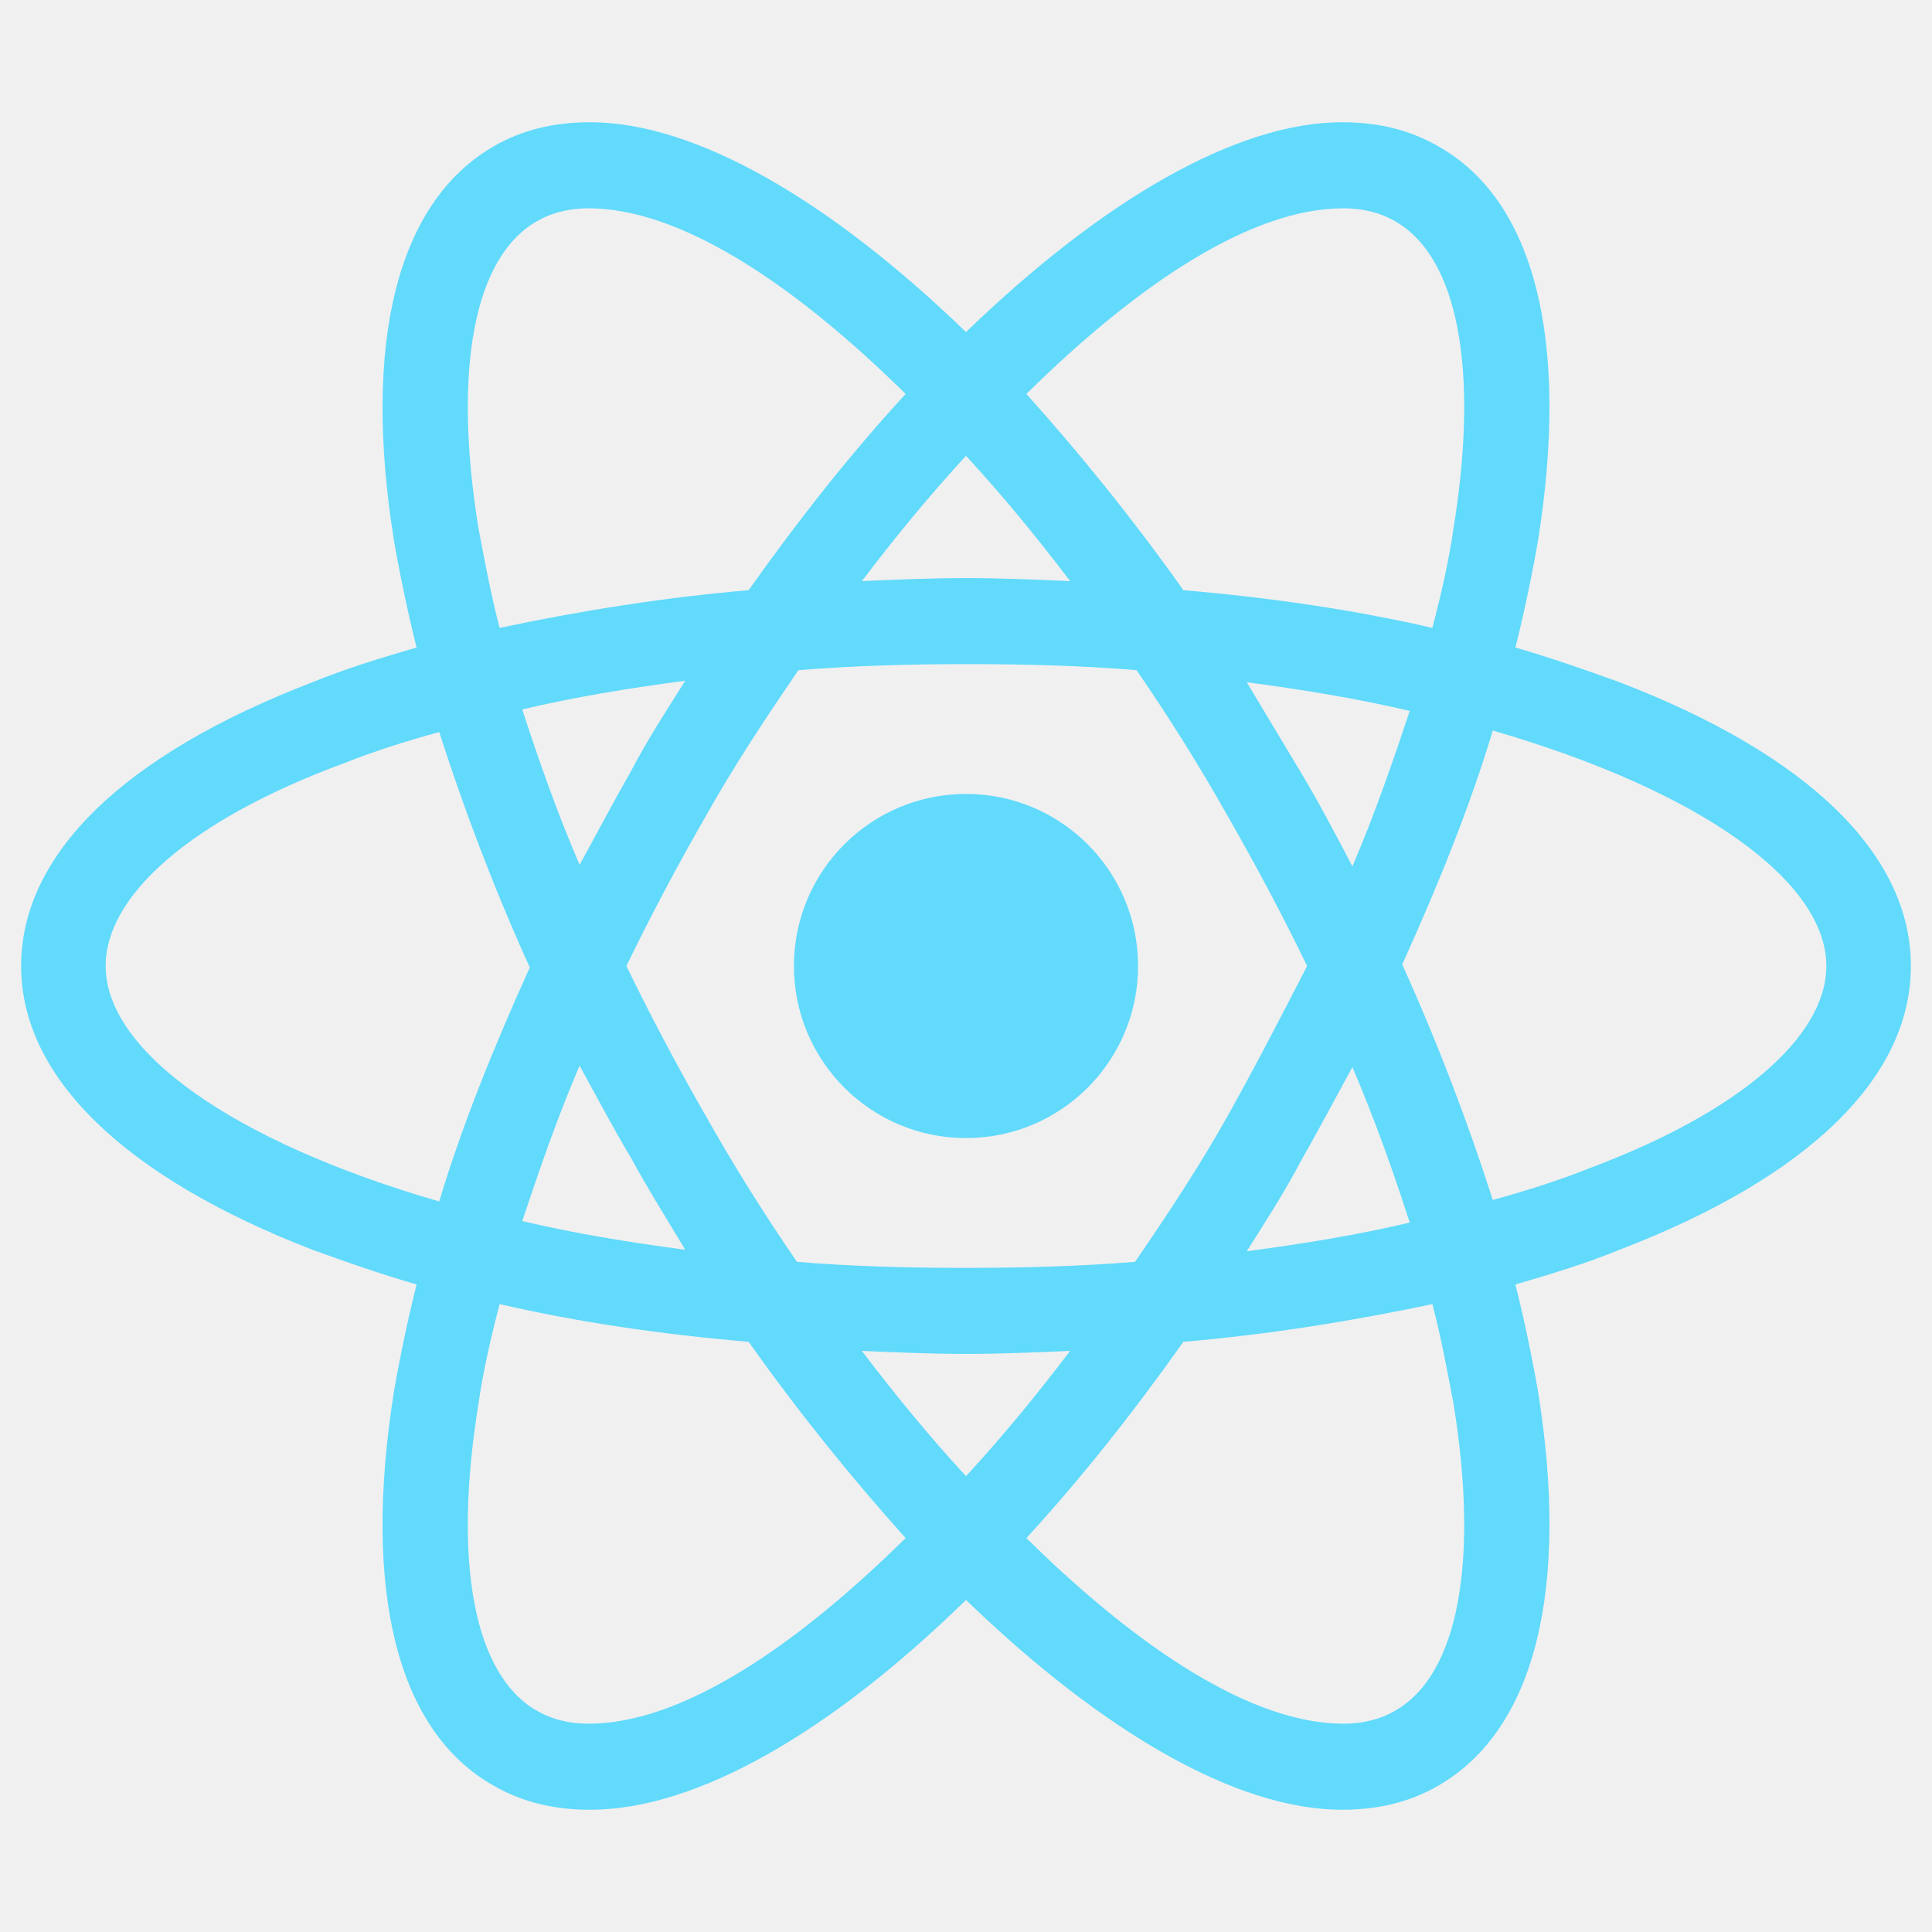
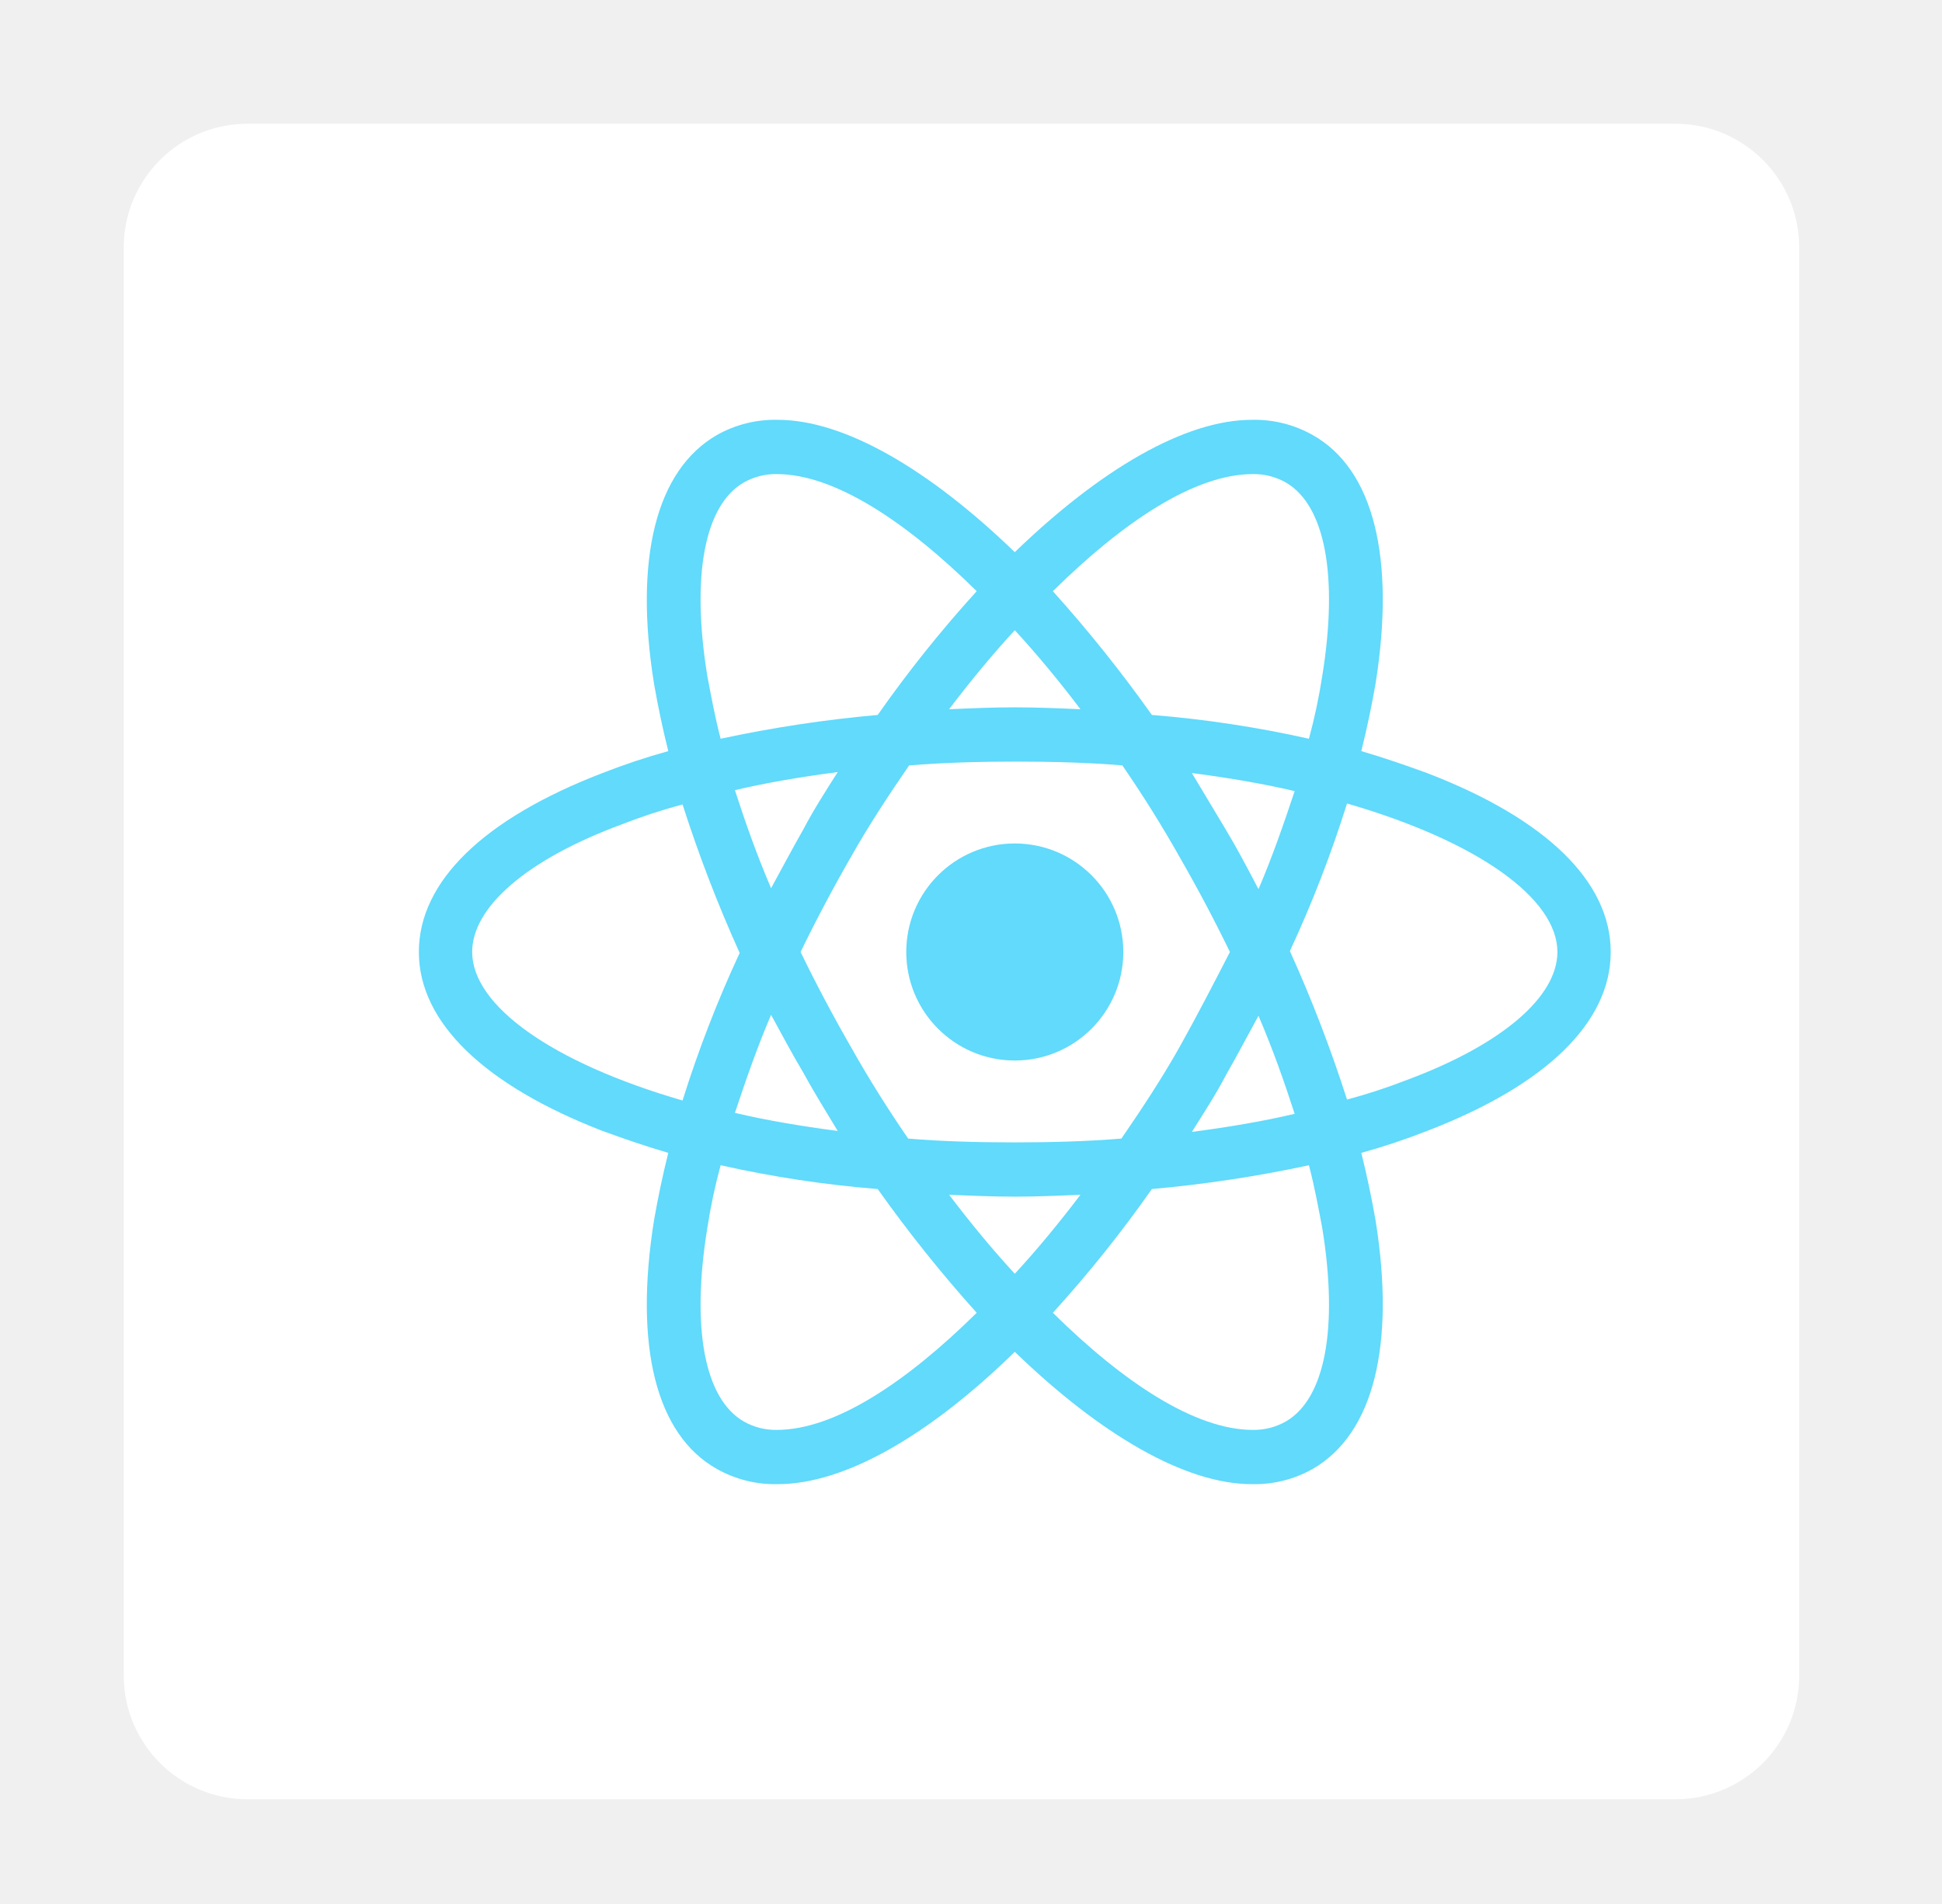
- <svg xmlns="http://www.w3.org/2000/svg" viewBox="0 0 128 128">
-   <g fill="#61DAFB">
-     <circle cx="64" cy="64" r="11.4" />
-     <path d="M107.3 45.2c-2.2-.8-4.5-1.6-6.9-2.3.6-2.4 1.1-4.8 1.5-7.1 2.1-13.2-.2-22.5-6.6-26.1-1.9-1.1-4-1.6-6.4-1.6-7 0-15.9 5.2-24.9 13.9-9-8.7-17.9-13.9-24.9-13.9-2.4 0-4.5.5-6.4 1.6-6.4 3.7-8.7 13-6.6 26.1.4 2.3.9 4.7 1.5 7.1-2.4.7-4.7 1.4-6.9 2.3C8.2 50 1.4 56.6 1.4 64s6.9 14 19.3 18.8c2.2.8 4.5 1.6 6.9 2.3-.6 2.4-1.1 4.8-1.5 7.1-2.1 13.2.2 22.5 6.6 26.1 1.9 1.1 4 1.6 6.4 1.6 7.1 0 16-5.2 24.9-13.9 9 8.7 17.9 13.9 24.9 13.9 2.4 0 4.5-.5 6.4-1.6 6.4-3.7 8.7-13 6.6-26.1-.4-2.3-.9-4.7-1.5-7.1 2.4-.7 4.7-1.4 6.9-2.3 12.5-4.8 19.3-11.4 19.3-18.8s-6.8-14-19.3-18.8zM92.5 14.7c4.1 2.4 5.5 9.8 3.8 20.3-.3 2.1-.8 4.3-1.4 6.6-5.2-1.2-10.7-2-16.5-2.5-3.4-4.8-6.9-9.1-10.4-13 7.4-7.3 14.9-12.3 21-12.3 1.3 0 2.5.3 3.5.9zM81.3 74c-1.8 3.2-3.9 6.4-6.1 9.6-3.7.3-7.4.4-11.2.4-3.9 0-7.6-.1-11.2-.4-2.2-3.2-4.2-6.4-6-9.6-1.9-3.3-3.7-6.7-5.3-10 1.6-3.3 3.4-6.7 5.3-10 1.8-3.2 3.9-6.4 6.1-9.6 3.7-.3 7.4-.4 11.2-.4 3.9 0 7.6.1 11.2.4 2.2 3.2 4.2 6.4 6 9.6 1.9 3.3 3.7 6.7 5.3 10-1.7 3.3-3.4 6.6-5.3 10zm8.3-3.3c1.5 3.5 2.7 6.9 3.8 10.3-3.4.8-7 1.4-10.8 1.9 1.2-1.9 2.5-3.9 3.6-6 1.2-2.1 2.3-4.2 3.4-6.2zM64 97.8c-2.4-2.6-4.7-5.4-6.9-8.3 2.3.1 4.6.2 6.9.2 2.3 0 4.6-.1 6.9-.2-2.2 2.9-4.5 5.7-6.9 8.3zm-18.6-15c-3.8-.5-7.4-1.1-10.8-1.9 1.1-3.3 2.3-6.8 3.8-10.3 1.1 2 2.2 4.1 3.4 6.1 1.2 2.2 2.4 4.1 3.6 6.1zm-7-25.5c-1.5-3.5-2.7-6.9-3.8-10.3 3.4-.8 7-1.4 10.8-1.9-1.2 1.9-2.5 3.9-3.6 6-1.2 2.1-2.3 4.2-3.4 6.2zM64 30.2c2.4 2.6 4.7 5.4 6.9 8.3-2.3-.1-4.6-.2-6.9-.2-2.3 0-4.6.1-6.9.2 2.2-2.9 4.5-5.7 6.9-8.3zm22.2 21l-3.6-6c3.8.5 7.4 1.1 10.8 1.9-1.1 3.3-2.3 6.8-3.8 10.3-1.1-2.1-2.2-4.2-3.4-6.2zM31.7 35c-1.7-10.5-.3-17.9 3.8-20.3 1-.6 2.2-.9 3.5-.9 6 0 13.5 4.9 21 12.3-3.5 3.8-7 8.2-10.4 13-5.8.5-11.3 1.4-16.5 2.5-.6-2.3-1-4.5-1.4-6.6zM7 64c0-4.7 5.7-9.7 15.7-13.4 2-.8 4.2-1.5 6.4-2.1 1.6 5 3.6 10.3 6 15.6-2.4 5.3-4.5 10.5-6 15.5C15.3 75.6 7 69.6 7 64zm28.5 49.3c-4.1-2.4-5.5-9.8-3.8-20.3.3-2.1.8-4.3 1.4-6.6 5.2 1.2 10.7 2 16.5 2.5 3.4 4.8 6.9 9.1 10.4 13-7.4 7.3-14.9 12.3-21 12.3-1.3 0-2.5-.3-3.5-.9zM96.3 93c1.7 10.5.3 17.9-3.8 20.3-1 .6-2.2.9-3.5.9-6 0-13.5-4.9-21-12.3 3.5-3.8 7-8.2 10.4-13 5.8-.5 11.3-1.4 16.5-2.5.6 2.3 1 4.5 1.4 6.6zm9-15.6c-2 .8-4.2 1.5-6.4 2.1-1.6-5-3.6-10.3-6-15.6 2.4-5.3 4.5-10.5 6-15.5 13.8 4 22.1 10 22.1 15.6 0 4.7-5.8 9.7-15.7 13.4z" />
+ <svg xmlns="http://www.w3.org/2000/svg" width="204" height="200" viewBox="0 0 204 200">
+   <g id="React" transform="translate(13808 10114)">
+     <g id="_3" data-name="3" transform="translate(-632 372)">
+       <rect id="Rectangle_166" data-name="Rectangle 166" width="204" height="200" rx="11" transform="translate(-13176 -10486)" fill="none" />
+       <rect id="Rectangle_156" data-name="Rectangle 156" width="176" height="176" rx="13" transform="translate(-13163 -10473)" fill="#fff" />
+       <g id="React-2" data-name="React" transform="translate(-13133.4 -10450)">
+         <circle id="Ellipse_40" data-name="Ellipse 40" cx="11.4" cy="11.4" r="11.4" transform="translate(52.6 52.6)" fill="#61dafb" />
+         <path id="Path_25" data-name="Path 25" d="M107.3,45.2c-2.2-.8-4.5-1.6-6.9-2.3.6-2.4,1.1-4.8,1.5-7.1,2.1-13.2-.2-22.5-6.6-26.1a12.422,12.422,0,0,0-6.4-1.6C81.9,8.1,73,13.3,64,22,55,13.3,46.1,8.1,39.1,8.1a12.422,12.422,0,0,0-6.4,1.6c-6.4,3.7-8.7,13-6.6,26.1.4,2.3.9,4.7,1.5,7.1a69.735,69.735,0,0,0-6.9,2.3C8.2,50,1.4,56.6,1.4,64S8.3,78,20.7,82.8c2.2.8,4.5,1.6,6.9,2.3-.6,2.4-1.1,4.8-1.5,7.1-2.1,13.2.2,22.5,6.6,26.1a12.422,12.422,0,0,0,6.4,1.6c7.1,0,16-5.2,24.9-13.9,9,8.7,17.9,13.9,24.9,13.9a12.422,12.422,0,0,0,6.4-1.6c6.4-3.7,8.7-13,6.6-26.1-.4-2.3-.9-4.7-1.5-7.1a69.736,69.736,0,0,0,6.9-2.3C119.8,78,126.6,71.4,126.6,64S119.8,50,107.3,45.2ZM92.5,14.7c4.1,2.4,5.5,9.8,3.8,20.3a60.216,60.216,0,0,1-1.4,6.6,118.805,118.805,0,0,0-16.5-2.5A144.278,144.278,0,0,0,68,26.1c7.4-7.3,14.9-12.3,21-12.3a6.756,6.756,0,0,1,3.5.9ZM81.3,74c-1.8,3.2-3.9,6.4-6.1,9.6-3.7.3-7.4.4-11.2.4-3.9,0-7.6-.1-11.2-.4q-3.3-4.8-6-9.6c-1.9-3.3-3.7-6.7-5.3-10,1.6-3.3,3.4-6.7,5.3-10,1.8-3.2,3.9-6.4,6.1-9.6,3.7-.3,7.4-.4,11.2-.4,3.9,0,7.6.1,11.2.4q3.3,4.8,6,9.6c1.9,3.3,3.7,6.7,5.3,10C84.9,67.3,83.2,70.6,81.3,74Zm8.3-3.3c1.5,3.5,2.7,6.9,3.8,10.3-3.4.8-7,1.4-10.8,1.9,1.2-1.9,2.5-3.9,3.6-6,1.2-2.1,2.3-4.2,3.4-6.2ZM64,97.8c-2.4-2.6-4.7-5.4-6.9-8.3,2.3.1,4.6.2,6.9.2s4.6-.1,6.9-.2C68.7,92.4,66.4,95.2,64,97.8Zm-18.6-15c-3.8-.5-7.4-1.1-10.8-1.9,1.1-3.3,2.3-6.8,3.8-10.3,1.1,2,2.2,4.1,3.4,6.1,1.2,2.2,2.4,4.1,3.6,6.1Zm-7-25.5c-1.5-3.5-2.7-6.9-3.8-10.3,3.4-.8,7-1.4,10.8-1.9-1.2,1.9-2.5,3.9-3.6,6-1.2,2.1-2.3,4.2-3.4,6.2ZM64,30.2c2.4,2.6,4.7,5.4,6.9,8.3-2.3-.1-4.6-.2-6.9-.2s-4.6.1-6.9.2C59.3,35.6,61.6,32.8,64,30.2Zm22.2,21-3.6-6c3.8.5,7.4,1.1,10.8,1.9-1.1,3.3-2.3,6.8-3.8,10.3C88.5,55.3,87.4,53.2,86.2,51.2ZM31.7,35c-1.7-10.5-.3-17.9,3.8-20.3a6.756,6.756,0,0,1,3.5-.9c6,0,13.5,4.9,21,12.3a131.453,131.453,0,0,0-10.4,13,135.957,135.957,0,0,0-16.5,2.5c-.6-2.3-1-4.5-1.4-6.6ZM7,64c0-4.7,5.7-9.7,15.7-13.4a59.959,59.959,0,0,1,6.4-2.1,145.761,145.761,0,0,0,6,15.6,126.008,126.008,0,0,0-6,15.5C15.3,75.6,7,69.6,7,64Zm28.5,49.3c-4.1-2.4-5.5-9.8-3.8-20.3a60.217,60.217,0,0,1,1.4-6.6,118.805,118.805,0,0,0,16.5,2.5,144.288,144.288,0,0,0,10.4,13c-7.4,7.3-14.9,12.3-21,12.3a6.756,6.756,0,0,1-3.5-.9ZM96.3,93c1.7,10.5.3,17.9-3.8,20.3a6.756,6.756,0,0,1-3.5.9c-6,0-13.5-4.9-21-12.3a131.451,131.451,0,0,0,10.4-13,135.956,135.956,0,0,0,16.5-2.5C95.5,88.7,95.9,90.9,96.3,93Zm9-15.6a59.955,59.955,0,0,1-6.4,2.1,145.754,145.754,0,0,0-6-15.6,126.01,126.01,0,0,0,6-15.5c13.8,4,22.1,10,22.1,15.6C121,68.7,115.2,73.7,105.3,77.4Z" fill="#61dafb" />
+       </g>
+     </g>
  </g>
</svg>
